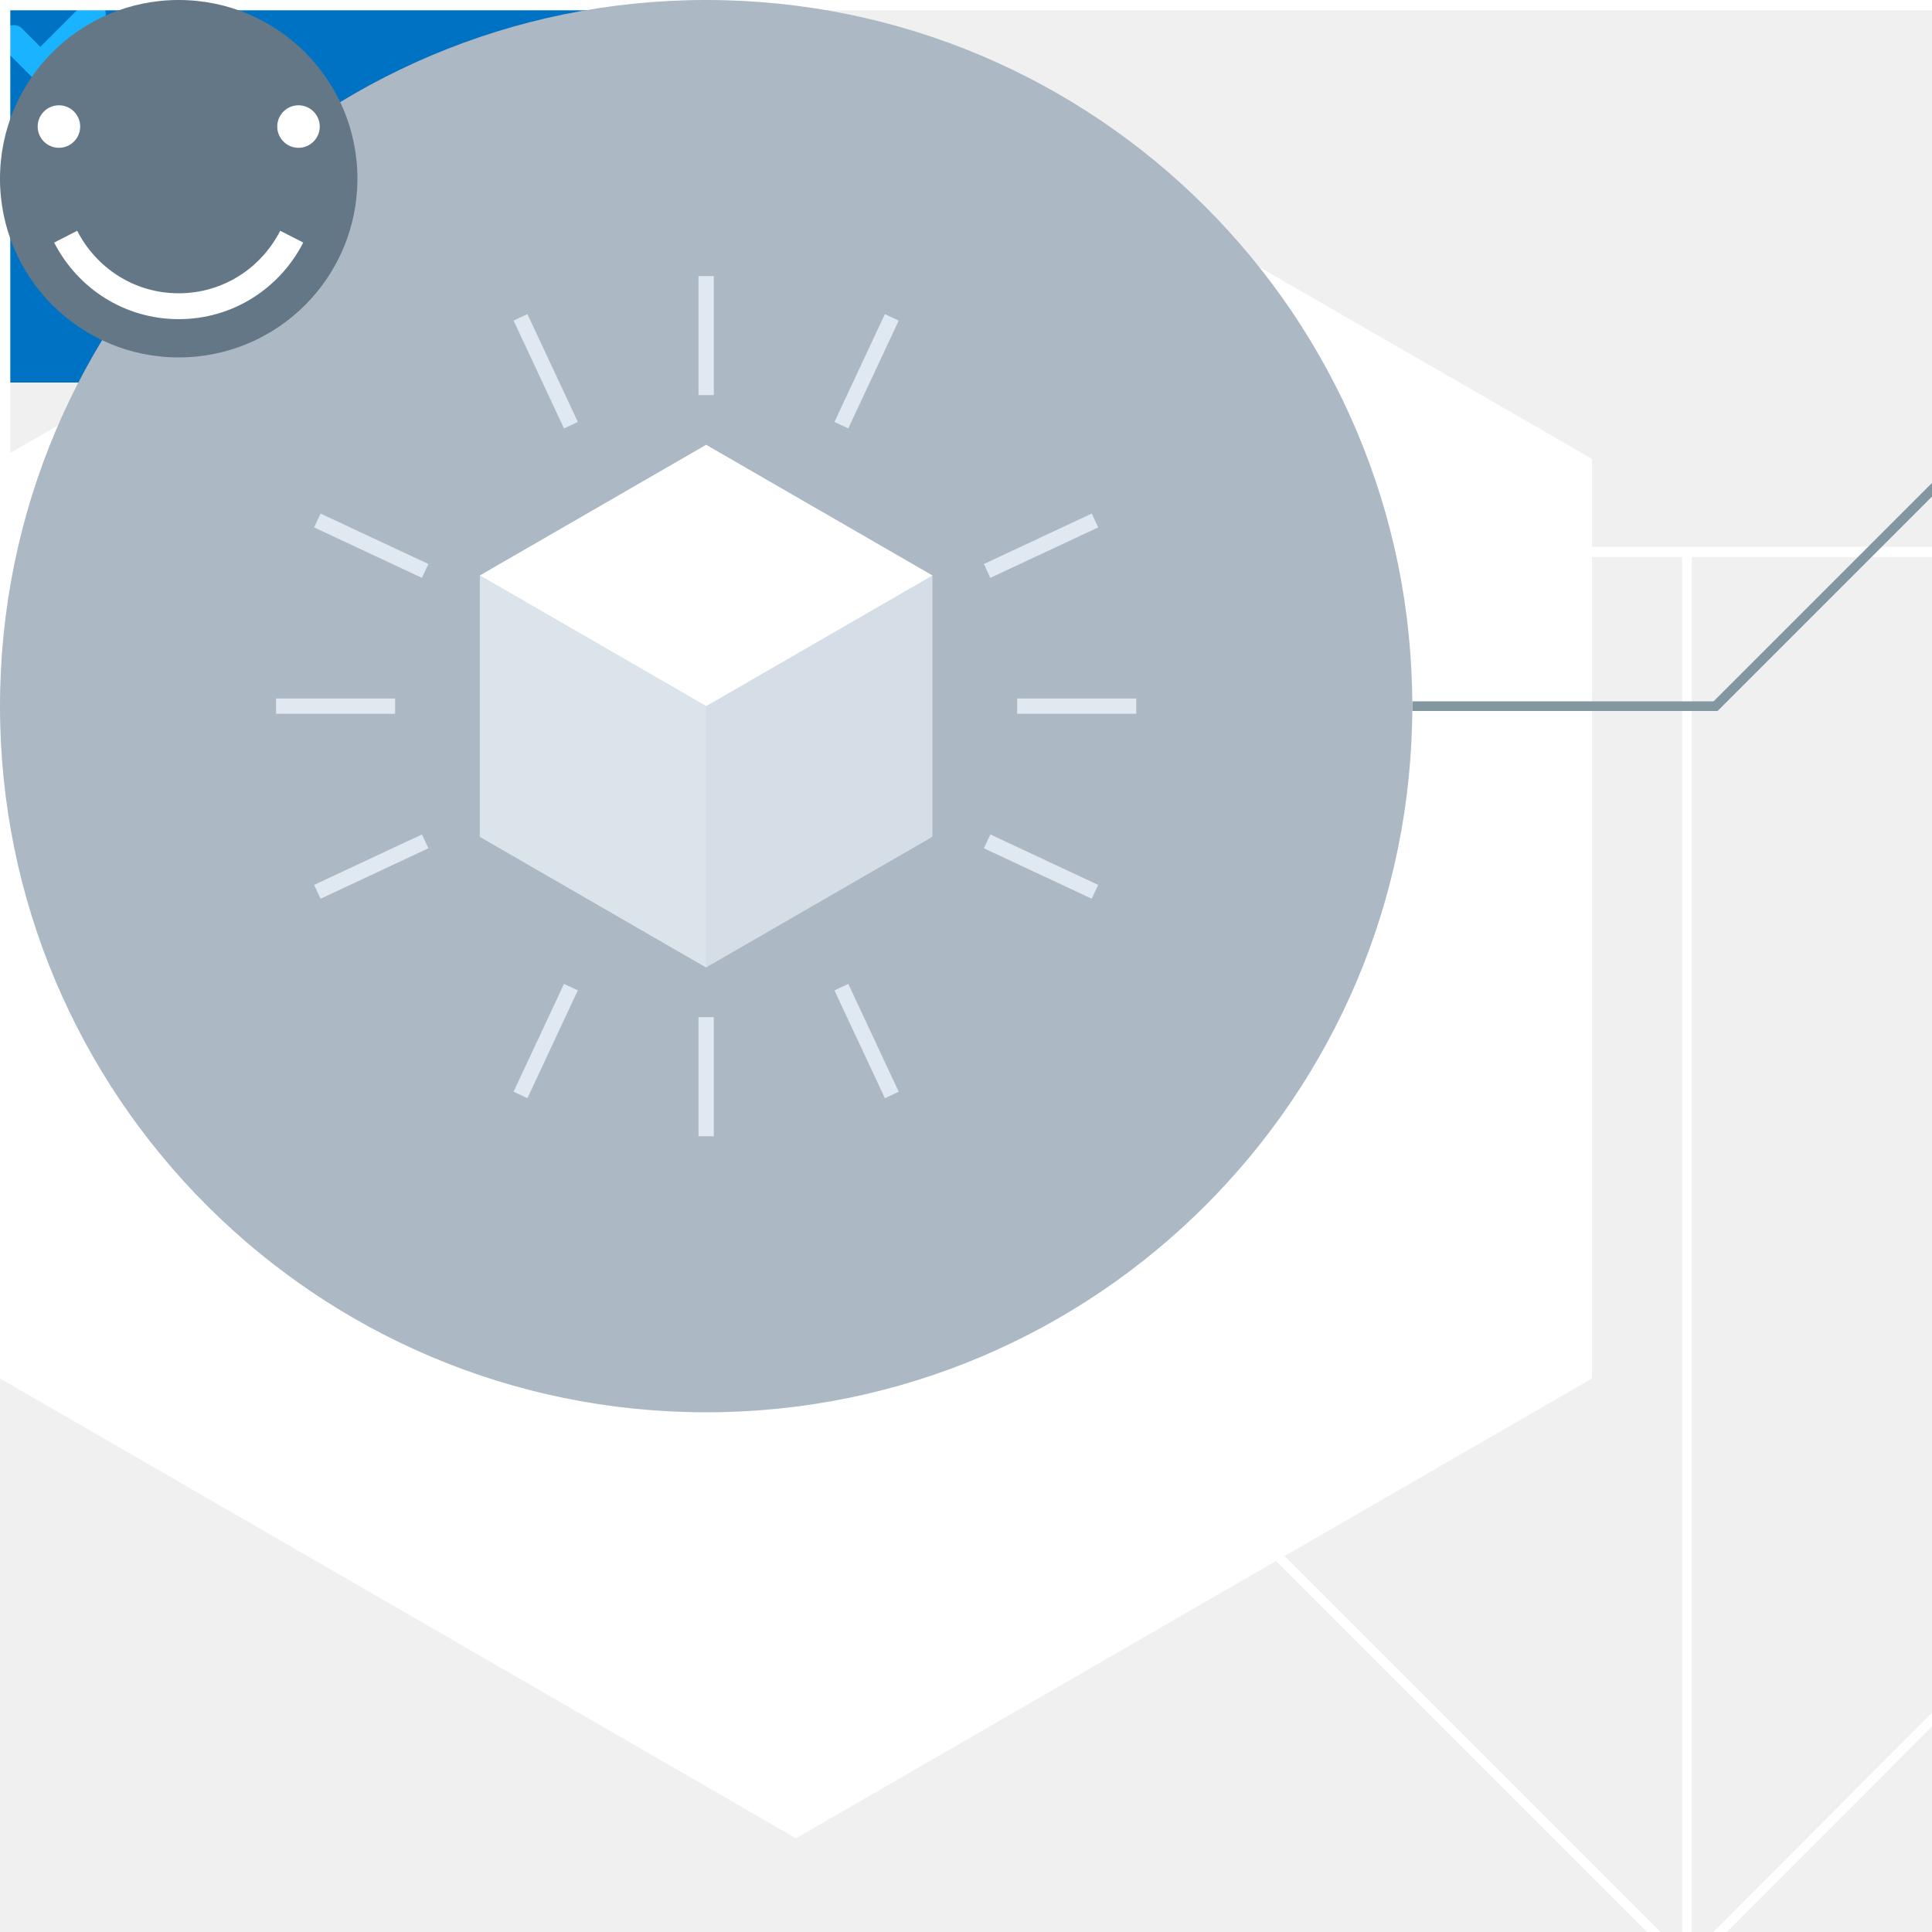
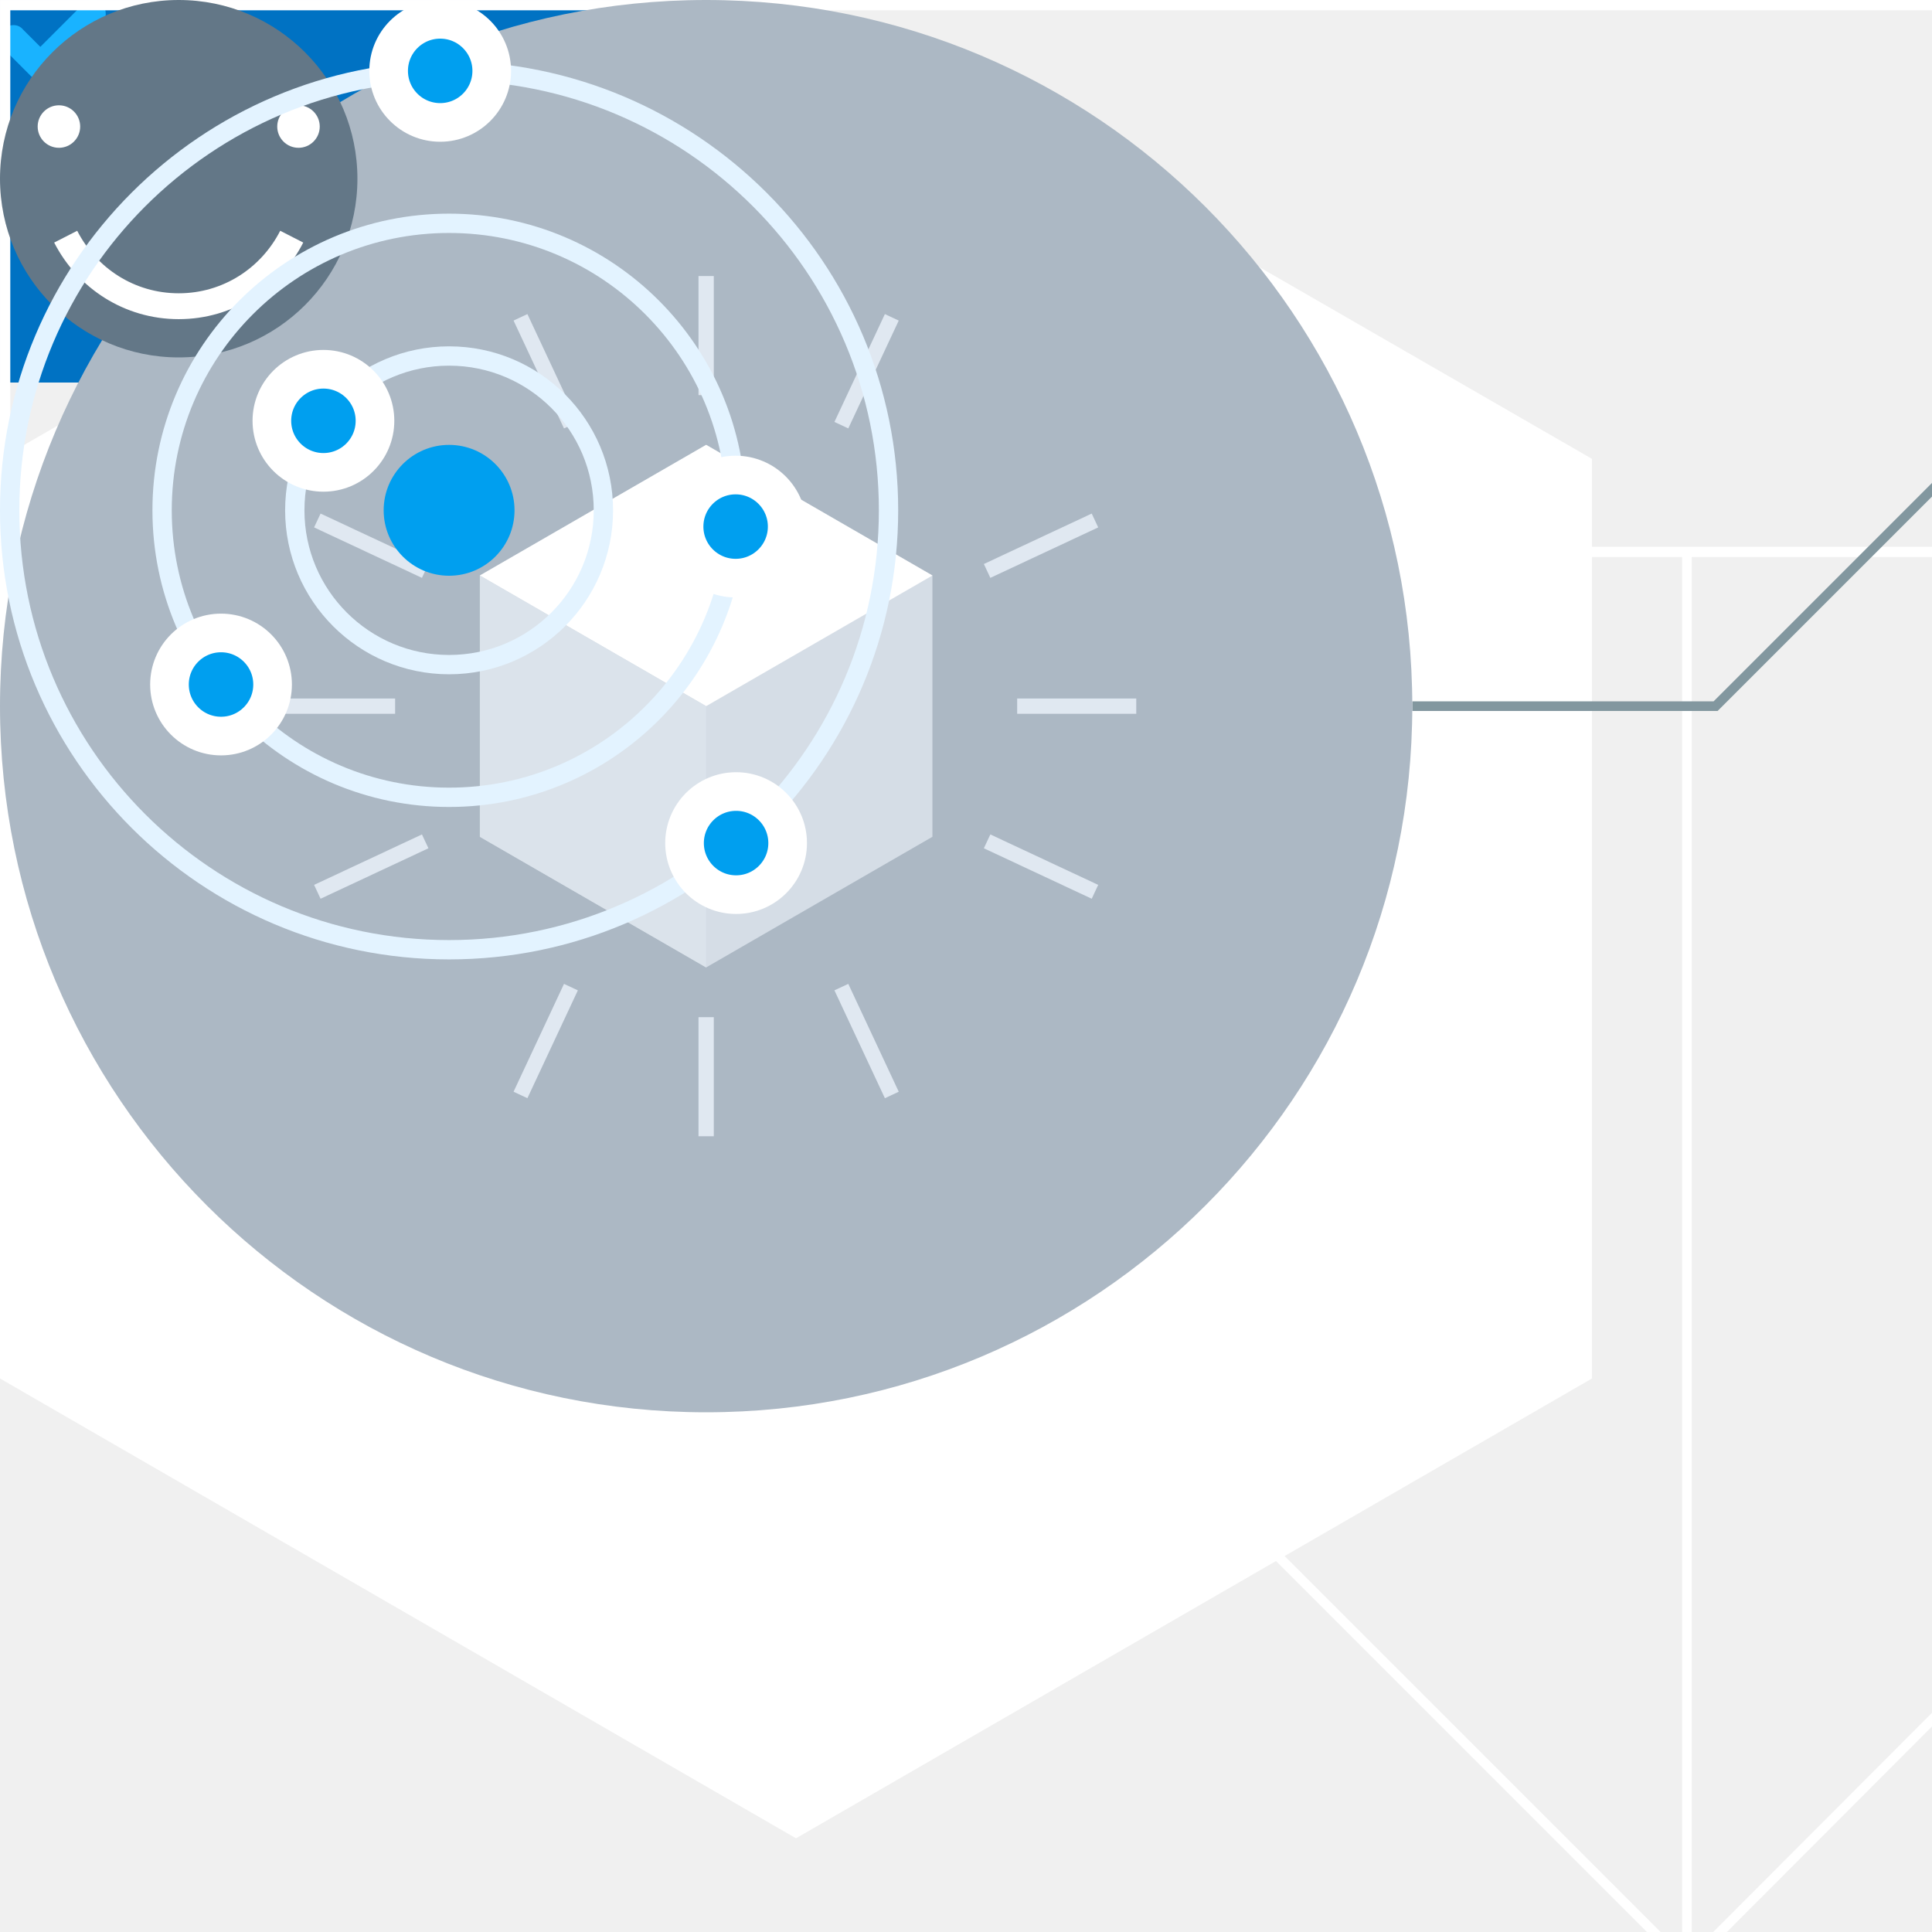
<svg xmlns="http://www.w3.org/2000/svg" xmlns:xlink="http://www.w3.org/1999/xlink" version="1.1" id="Layer_1" x="0px" y="0px" viewBox="0 0 200 200" style="enable-background:new 0 0 200 200;" xml:space="preserve">
  <style type="text/css">
	.st0{fill:#95A1A8;}
	.st1{fill:#0072C3;}
	.st2{fill:#FFFFFF;}
	.st3{fill:#19B3FF;}
	.st4{fill:none;stroke:#FFFFFF;stroke-miterlimit:10;}
	.st5{fill:none;stroke:#FFFFFF;stroke-width:1.065;stroke-miterlimit:10;}
	.st6{fill:none;stroke:#82979F;stroke-miterlimit:10;}
	.st7{fill:#ACB8C4;}
	.st8{fill:#D5DDE6;}
	.st9{fill:#DBE3EB;}
	.st10{clip-path:url(#SVGID_2_);}
- 	.st11{opacity:0.39;fill:url(#SVGID_3_);}
- 	.st12{opacity:0.39;fill:url(#SVGID_4_);}
- 	.st13{opacity:0.39;fill:url(#SVGID_5_);}
- 	.st14{opacity:0.72;fill:url(#SVGID_6_);}
- 	.st15{opacity:0.13;fill:url(#SVGID_7_);}
+ 	.st11{opacity:0.39;fill:url(#SVGID_3_);enable-background:new    ;}
+ 	.st12{opacity:0.39;fill:url(#SVGID_4_);enable-background:new    ;}
+ 	.st13{opacity:0.39;fill:url(#SVGID_5_);enable-background:new    ;}
+ 	.st14{opacity:0.72;fill:url(#SVGID_6_);enable-background:new    ;}
+ 	.st15{opacity:0.13;fill:url(#SVGID_7_);enable-background:new    ;}
	.st16{fill:#637787;}
	.st17{fill:none;stroke:#E0E8F1;stroke-width:1.583;stroke-miterlimit:10;}
	.st18{fill:none;stroke:#E0E8F1;stroke-width:1.583;stroke-miterlimit:10;stroke-dasharray:10.5,3;}
	.st19{fill:none;stroke:#E0E8F1;stroke-width:1.583;stroke-miterlimit:10;stroke-dasharray:10.45,2.986;}
	.st20{fill:none;stroke:#E0E8F1;stroke-width:1.583;stroke-miterlimit:10;stroke-dasharray:10.513,3.004;}
	.st21{fill:#E2EAF3;}
	.st22{fill:none;stroke:#E0E8F1;stroke-width:1.583;stroke-miterlimit:10;stroke-dasharray:14,4;}
	.st23{fill:none;stroke:#FFFFFF;stroke-width:2.678;stroke-miterlimit:10;}
+ 	.st24{fill:none;stroke:#E3F3FF;stroke-width:2;stroke-miterlimit:10;}
+ 	.st25{fill:#009FEF;stroke:#FFFFFF;stroke-width:4;stroke-miterlimit:10;}
+ 	.st26{fill:#009FEF;}
</style>
  <g id="cancel-x-btn_x60_15x15">
    <path class="st0" d="M14.3,13.1c0.2,0.2,0.2,0.4,0.2,0.6s-0.1,0.4-0.2,0.6c-0.2,0.2-0.4,0.2-0.6,0.2s-0.4-0.1-0.6-0.2L7.3,8.5   l-5.8,5.8c-0.2,0.2-0.4,0.2-0.6,0.2c-0.1,0-0.3,0-0.3-0.1c-0.1,0-0.2-0.1-0.3-0.2C0.1,14.1,0,13.9,0,13.6c0-0.2,0.1-0.4,0.2-0.6   L6,7.2L0.3,1.5C0.2,1.4,0.2,1.3,0.1,1.2C0.1,1.1,0,1,0,0.9s0.1-0.3,0.1-0.4s0.1-0.2,0.2-0.3C0.5,0,0.7,0,0.9,0s0.4,0.1,0.6,0.2   L7.3,6l5.8-5.8C13.3,0,13.5,0,13.7,0s0.4,0.1,0.6,0.2c0.1,0.1,0.1,0.2,0.2,0.3c0,0.1,0.1,0.2,0.1,0.3s0,0.2-0.1,0.3   c0,0.1-0.1,0.2-0.2,0.3L8.5,7.2L14.3,13.1z" />
  </g>
  <g id="back-x-btn_x60_9x15">
    <path class="st0" d="M0,7.2l7-7C7.2,0,7.4,0,7.6,0S8,0.1,8.2,0.2c0.1,0.1,0.1,0.2,0.2,0.3c0,0.1,0.1,0.2,0.1,0.3s0,0.2-0.1,0.3   c0,0.1-0.1,0.2-0.2,0.3L2.4,7.2L8.2,13c0.2,0.2,0.2,0.4,0.2,0.6S8.3,14,8.2,14.2c-0.2,0.2-0.4,0.2-0.6,0.2c-0.2,0-0.4-0.1-0.6-0.2   L0,7.2z" />
  </g>
  <g id="next-arrow-btn_x60_94x40">
    <polygon class="st1" points="81.3,0 0,0 0,39.6 81.3,39.6 93.5,19.8  " />
  </g>
  <g id="create-hex_x60_165x191">
    <polygon class="st2" points="164.8,142.7 82.4,190.3 0,142.7 0,47.5 82.4,0 164.8,47.5  " />
  </g>
  <g id="dropdown-check_x60_12x9">
    <path class="st3" d="M3.175,7.85l-2.8-2.8c-0.5-0.6-0.5-1.5,0-2c0.6-0.6,1.5-0.6,2,0l1.8,1.8l4.4-4.4c0.5-0.6,1.5-0.6,2,0   c0.5,0.5,0.5,1.5,0,2l-5.4,5.4c-0.3,0.3-0.6,0.4-1,0.4S3.475,8.15,3.175,7.85z" />
  </g>
  <g id="whats-next_x60_350x205">
    <line class="st4" x1="174.633" y1="57.033" x2="174.633" y2="203.433" />
    <polyline class="st4" points="125.433,154.233 174.633,203.433 223.733,154.233  " />
    <rect x="0.533" y="0.533" class="st5" width="348.1" height="56.6" />
  </g>
-   <g id="next-process_x60_453x468">
+   <g id="next-process_x60_453x456">
    <polyline class="st6" points="215.6,35.1 177.6,73.1 146.2,73.1  " />
    <polyline class="st6" points="237.4,150.6 275.4,112.6 306.8,112.6  " />
    <polyline class="st6" points="215.6,305.1 177.6,343.1 146.2,343.1  " />
    <polyline class="st6" points="237.4,420.6 275.4,382.6 306.8,382.6  " />
    <circle class="st7" cx="379.9" cy="382.7" r="73.1" />
    <g>
      <polygon class="st8" points="431.404,378.897 418.05,386.607 404.696,378.897 404.696,363.478 418.05,355.768 431.404,363.478       " />
      <polygon class="st2" points="404.696,363.478 418.05,371.187 431.404,363.478 418.05,355.768   " />
      <polygon class="st9" points="418.05,371.187 418.05,386.607 404.696,378.897 404.696,363.478   " />
    </g>
    <g>
      <polygon class="st8" points="410.931,390.365 381.2,407.531 351.469,390.365 351.469,356.035 381.2,338.869 410.931,356.035   " />
      <polygon class="st2" points="351.469,356.035 381.2,373.2 410.931,356.035 381.2,338.869   " />
      <polygon class="st9" points="381.2,373.2 381.2,407.531 351.469,390.365 351.469,356.035   " />
    </g>
    <g>
      <polygon class="st8" points="355.121,400.455 341.767,408.165 328.413,400.455 328.413,385.035 341.767,377.326 355.121,385.035       " />
      <polygon class="st2" points="328.413,385.035 341.767,392.745 355.121,385.035 341.767,377.326   " />
      <polygon class="st9" points="341.767,392.745 341.767,408.165 328.413,400.455 328.413,385.035   " />
    </g>
    <g>
      <polygon class="st8" points="374.424,411.386 361.071,419.095 347.717,411.386 347.717,395.966 361.071,388.256 374.424,395.966       " />
      <polygon class="st2" points="347.717,395.966 361.071,403.676 374.424,395.966 361.071,388.256   " />
      <polygon class="st9" points="361.071,403.676 361.071,419.095 347.717,411.386 347.717,395.966   " />
    </g>
    <circle class="st7" cx="73.1" cy="343.1" r="73.1" />
    <polygon class="st8" points="108.142,370.269 73.1,390.5 38.058,370.269 38.058,329.806 73.1,309.575 108.142,329.806  " />
    <polygon class="st2" points="38.058,329.806 73.1,350.037 108.142,329.806 73.1,309.575  " />
    <polygon class="st9" points="73.1,350.037 73.1,390.5 38.058,370.269 38.058,329.806  " />
    <g>
      <polygon class="st8" points="45.379,329.806 73.1,345.811 73.1,313.801   " />
      <polygon class="st9" points="73.1,313.801 73.1,345.811 100.821,329.806   " />
    </g>
    <g>
-       <defs>
-         <polygon id="SVGID_1_" points="45.379,329.806 73.1,345.811 100.821,329.806 100.821,274.618 45.379,274.618    " />
-       </defs>
-       <clipPath id="SVGID_2_">
-         <use xlink:href="#SVGID_1_" style="overflow:visible;" />
-       </clipPath>
-       <g class="st10">
-         <polygon class="st2" points="93.227,319.321 73.1,330.942 52.973,319.321 52.973,296.081 73.1,284.46 93.227,296.081    " />
-         <polygon class="st2" points="52.973,296.081 73.1,307.701 93.227,296.081 73.1,284.46    " />
-         <polygon class="st2" points="73.1,307.701 73.1,330.942 52.973,319.321 52.973,296.081    " />
+       <g>
+         <defs>
+           <polygon id="SVGID_1_" points="45.379,329.806 73.1,345.811 100.821,329.806 100.821,274.618 45.379,274.618     " />
+         </defs>
+         <clipPath id="SVGID_2_">
+           <use xlink:href="#SVGID_1_" style="overflow:visible;" />
+         </clipPath>
+         <g class="st10">
+           <polygon class="st2" points="93.227,319.321 73.1,330.942 52.973,319.321 52.973,296.081 73.1,284.46 93.227,296.081     " />
+           <polygon class="st2" points="52.973,296.081 73.1,307.701 93.227,296.081 73.1,284.46     " />
+           <polygon class="st2" points="73.1,307.701 73.1,330.942 52.973,319.321 52.973,296.081     " />
+         </g>
      </g>
    </g>
-     <linearGradient id="SVGID_3_" gradientUnits="userSpaceOnUse" x1="91.061" y1="307.171" x2="91.061" y2="257.449">
+     <linearGradient id="SVGID_3_" gradientUnits="userSpaceOnUse" x1="91.061" y1="-105.171" x2="91.061" y2="-55.449" gradientTransform="matrix(1 0 0 -1 0 202)">
      <stop offset="0" style="stop-color:#FFFFFF" />
      <stop offset="1" style="stop-color:#FFFFFF;stop-opacity:0" />
    </linearGradient>
    <polygon class="st11" points="93.737,228.74 88.386,231.816 88.386,316.92 93.737,313.844  " />
-     <linearGradient id="SVGID_4_" gradientUnits="userSpaceOnUse" x1="66.401" y1="308.236" x2="66.401" y2="258.514">
+     <linearGradient id="SVGID_4_" gradientUnits="userSpaceOnUse" x1="66.401" y1="-106.236" x2="66.401" y2="-56.514" gradientTransform="matrix(1 0 0 -1 0 202)">
      <stop offset="0" style="stop-color:#FFFFFF" />
      <stop offset="1" style="stop-color:#FFFFFF;stop-opacity:0" />
    </linearGradient>
    <polygon class="st12" points="69.077,229.806 63.725,232.882 63.725,317.985 69.077,314.909  " />
-     <linearGradient id="SVGID_5_" gradientUnits="userSpaceOnUse" x1="61.725" y1="303.906" x2="61.725" y2="251.459">
+     <linearGradient id="SVGID_5_" gradientUnits="userSpaceOnUse" x1="61.725" y1="-101.906" x2="61.725" y2="-49.459" gradientTransform="matrix(1 0 0 -1 0 202)">
      <stop offset="0" style="stop-color:#FFFFFF" />
      <stop offset="1" style="stop-color:#FFFFFF;stop-opacity:0" />
    </linearGradient>
    <polygon class="st13" points="67.899,221.176 55.551,229.086 55.551,314.189 67.899,306.28  " />
-     <linearGradient id="SVGID_6_" gradientUnits="userSpaceOnUse" x1="55.579" y1="290.174" x2="55.579" y2="239.897">
+     <linearGradient id="SVGID_6_" gradientUnits="userSpaceOnUse" x1="55.579" y1="-88.174" x2="55.579" y2="-37.897" gradientTransform="matrix(1 0 0 -1 0 202)">
      <stop offset="0" style="stop-color:#FFFFFF" />
      <stop offset="1" style="stop-color:#FFFFFF;stop-opacity:0" />
    </linearGradient>
    <polygon class="st14" points="58.255,235.51 52.903,238.586 52.903,296.969 58.255,293.893  " />
-     <linearGradient id="SVGID_7_" gradientUnits="userSpaceOnUse" x1="-531.282" y1="308.412" x2="-531.282" y2="259.481" gradientTransform="matrix(-1 0 0 1 -447.5248 0)">
+     <linearGradient id="SVGID_7_" gradientUnits="userSpaceOnUse" x1="-531.283" y1="-106.412" x2="-531.283" y2="-57.481" gradientTransform="matrix(-1 0 0 -1 -447.5248 202)">
      <stop offset="0" style="stop-color:#FFFFFF" />
      <stop offset="1" style="stop-color:#FFFFFF;stop-opacity:0" />
    </linearGradient>
    <polygon class="st15" points="79.13,231.229 88.386,235.025 88.386,318.006 79.13,314.21  " />
    <circle class="st16" cx="226.5" cy="433" r="18.5" />
    <circle class="st16" cx="226.5" cy="298.5" r="18.5" />
    <circle class="st16" cx="226.5" cy="164" r="18.5" />
    <circle class="st16" cx="226.5" cy="29.6" r="18.5" />
    <path class="st2" d="M226.1,26.3l-2.2,2.3l-1.6-1.7l4.2-4.2h2.5V36h-2.8L226.1,26.3L226.1,26.3z" />
    <path class="st2" d="M221,168.2c5.5-4,7.1-5.4,7.1-7c0-1.2-1.1-1.7-2.2-1.7c-1.5,0-2.7,0.6-3.6,1.5l-1.6-1.9   c1.3-1.5,3.3-2.2,5.1-2.2c2.8,0,5.1,1.6,5.1,4.3c0,2.3-1.9,4.3-5.5,6.8h5.6v2.5h-10V168.2z" />
    <path class="st2" d="M222.2,301.9c0.9,1,2.4,1.5,3.7,1.5c1.6,0,2.5-0.7,2.5-1.7c0-1.1-0.8-1.6-2.7-1.6c-0.6,0-1.5,0-1.7,0v-2.5   c0.2,0,1.2,0,1.7,0c1.5,0,2.5-0.5,2.5-1.5c0-1.1-1.1-1.6-2.5-1.6c-1.3,0-2.5,0.5-3.4,1.4l-1.4-1.8c1.1-1.2,2.8-2.1,5.1-2.1   c3.1,0,5,1.4,5,3.6c0,1.7-1.4,2.8-2.9,3c1.4,0.1,3.1,1.2,3.1,3.2c0,2.3-2.1,3.9-5.3,3.9c-2.5,0-4.3-0.9-5.3-2.1L222.2,301.9z" />
    <path class="st2" d="M227.1,437.8h-6.4v-2.2l5.3-8.3h3.9v8.1h1.7v2.5h-1.7v2.8h-2.8V437.8L227.1,437.8z M223.5,435.3h3.6v-5.6   L223.5,435.3z" />
    <circle class="st7" cx="379.9" cy="112.7" r="73.1" />
    <g id="hex-platform_1_">
      <g id="_x3E_bg_1_">
        <g>
          <polyline class="st17" points="419.2,127.6 419.2,134.6 413.132,138.09     " />
          <line class="st18" x1="410.531" y1="139.585" x2="388.426" y2="152.298" />
          <polyline class="st17" points="387.126,153.046 381.057,156.536 374.996,153.035     " />
          <line class="st19" x1="372.41" y1="151.542" x2="350.433" y2="138.848" />
          <polyline class="st17" points="349.14,138.101 343.079,134.6 343.079,127.6     " />
          <line class="st20" x1="343.079" y1="124.596" x2="343.079" y2="99.066" />
          <polyline class="st17" points="343.079,97.564 343.079,90.564 349.14,87.063     " />
          <line class="st19" x1="351.726" y1="85.57" x2="373.703" y2="72.876" />
          <polyline class="st17" points="374.996,72.129 381.057,68.628 387.126,72.118     " />
          <line class="st18" x1="389.726" y1="73.614" x2="411.832" y2="86.327" />
          <polyline class="st17" points="413.132,87.074 419.2,90.564 419.2,97.564     " />
          <line class="st20" x1="419.2" y1="100.568" x2="419.2" y2="126.098" />
        </g>
      </g>
      <g id="logo-horizontal_1_">
        <g>
          <polygon class="st2" points="399.72,132.472 380.894,142.13 361.577,132.308 380.403,122.486     " />
          <polygon class="st21" points="391.698,128.379 380.566,134.109 369.271,128.216 380.403,122.486     " />
          <polygon class="st8" points="380.894,142.13 399.72,132.472 399.72,135.255 380.894,144.913     " />
          <polygon class="st9" points="380.894,142.13 361.577,132.308 361.577,135.091 380.894,144.913     " />
        </g>
        <g>
-           <polygon class="st8" points="381.057,126.415 396.445,118.557 396.445,120.849 381.057,128.707     " />
+           <polygon class="st8" points="381.057,126.415 396.446,118.557 396.446,120.849 381.057,128.707     " />
          <polygon class="st9" points="381.057,126.415 365.669,118.557 365.669,120.849 381.057,128.707     " />
-           <polygon class="st2" points="396.445,118.557 381.057,126.415 365.669,118.557 381.057,110.699     " />
+           <polygon class="st2" points="396.446,118.557 381.057,126.415 365.669,118.557 381.057,110.699     " />
          <polygon class="st21" points="392.353,116.429 381.057,122.322 369.762,116.429 381.057,110.699     " />
        </g>
        <g>
          <polygon class="st8" points="381.057,114.137 399.72,104.479 399.72,107.425 381.057,116.92     " />
          <polygon class="st9" points="381.057,114.137 362.395,104.479 362.395,107.425 381.057,116.92     " />
          <polygon class="st2" points="399.72,104.479 381.057,114.137 362.395,104.479 381.057,94.984     " />
-           <polygon class="st21" points="394.808,102.023 381.057,109.062 367.306,102.023 381.057,94.984     " />
+           <polygon class="st21" points="394.809,102.023 381.057,109.062 367.306,102.023 381.057,94.984     " />
        </g>
        <g>
          <polygon class="st2" points="399.72,89.746 380.894,99.404 362.068,89.746 380.894,80.087     " />
          <polygon class="st8" points="380.894,99.404 399.72,89.746 399.72,92.692 380.894,102.351     " />
          <polygon class="st9" points="380.894,99.404 362.068,89.746 362.068,92.692 380.894,102.351     " />
        </g>
      </g>
    </g>
    <path class="st22" d="M399.72,102.023" />
    <circle class="st7" cx="73.1" cy="73.1" r="73.1" />
    <polygon class="st8" points="96.524,86.624 73.1,100.148 49.676,86.624 49.676,59.576 73.1,46.052 96.524,59.576  " />
    <polygon class="st2" points="49.676,59.576 73.1,73.1 96.524,59.576 73.1,46.052  " />
    <polygon class="st9" points="73.1,73.1 73.1,100.148 49.676,86.624 49.676,59.576  " />
    <line class="st17" x1="73.1" y1="40.903" x2="73.1" y2="28.576" />
    <line class="st17" x1="87.097" y1="44.015" x2="92.32" y2="32.85" />
    <line class="st17" x1="59.103" y1="44.015" x2="53.88" y2="32.85" />
    <line class="st17" x1="73.1" y1="105.297" x2="73.1" y2="117.624" />
    <line class="st17" x1="87.097" y1="102.185" x2="92.32" y2="113.35" />
    <line class="st17" x1="59.103" y1="102.185" x2="53.88" y2="113.35" />
    <line class="st17" x1="105.297" y1="73.1" x2="117.624" y2="73.1" />
    <line class="st17" x1="102.185" y1="87.097" x2="113.35" y2="92.32" />
    <line class="st17" x1="102.185" y1="59.103" x2="113.35" y2="53.88" />
    <line class="st17" x1="40.903" y1="73.1" x2="28.576" y2="73.1" />
    <line class="st17" x1="44.015" y1="87.097" x2="32.85" y2="92.32" />
    <line class="st17" x1="44.015" y1="59.103" x2="32.85" y2="53.88" />
  </g>
  <g id="gray-smiler_x60_37x37">
    <circle class="st16" cx="18.5" cy="18.5" r="18.5" />
    <path class="st23" d="M6.8,24.5c2.2,4.3,6.6,7.2,11.7,7.2s9.5-2.9,11.7-7.2" />
    <circle class="st2" cx="30.9" cy="13.1" r="2.2" />
    <circle class="st2" cx="6.1" cy="13.1" r="2.2" />
  </g>
+   <g id="custom-provider-atoms_x60_93x100">
+     <circle class="st24" cx="46.49" cy="52.827" r="29.71" />
+     <circle class="st24" cx="46.49" cy="52.827" r="45.49" />
+     <circle class="st24" cx="46.49" cy="52.827" r="15.974" />
+     <circle class="st25" cx="76.2" cy="87.276" r="5.337" />
+     <circle class="st25" cx="45.568" cy="7.337" r="5.337" />
+     <circle class="st25" cx="33.481" cy="43.562" r="5.337" />
+     <circle class="st25" cx="22.881" cy="70.86" r="5.337" />
+     <circle class="st25" cx="76.152" cy="54.512" r="5.337" />
+     <circle class="st26" cx="46.49" cy="52.827" r="6.773" />
+   </g>
</svg>
